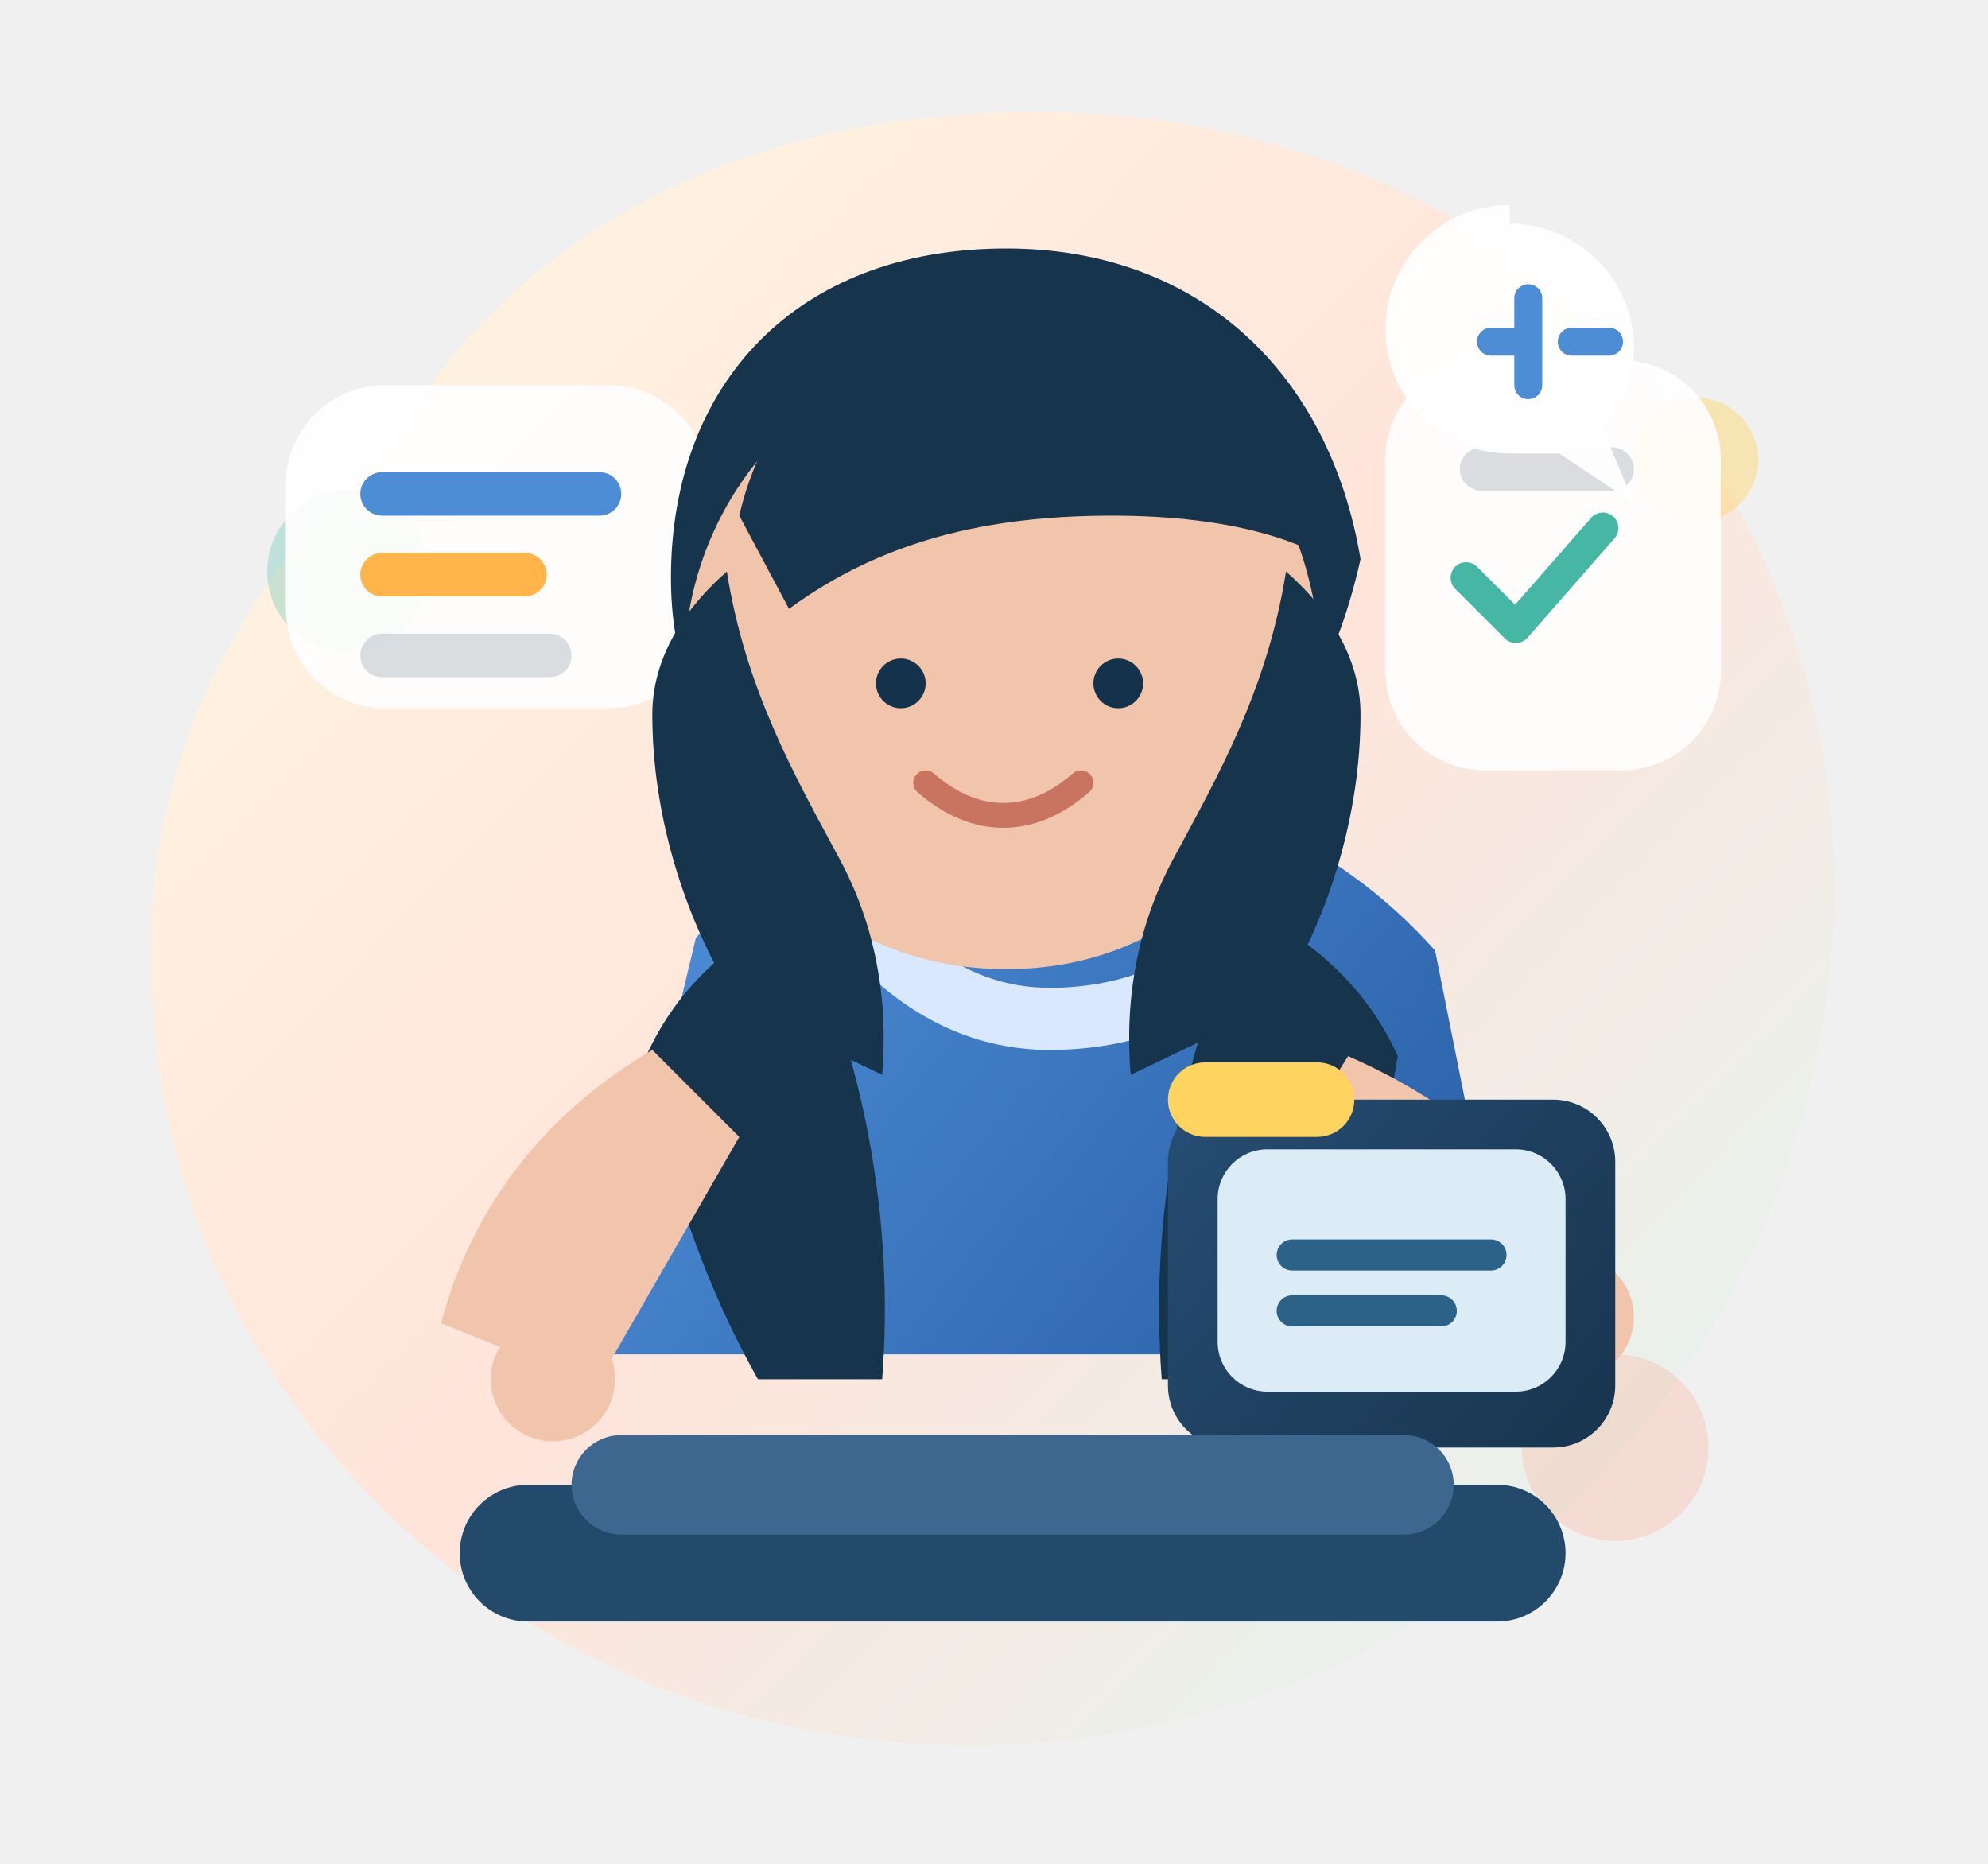
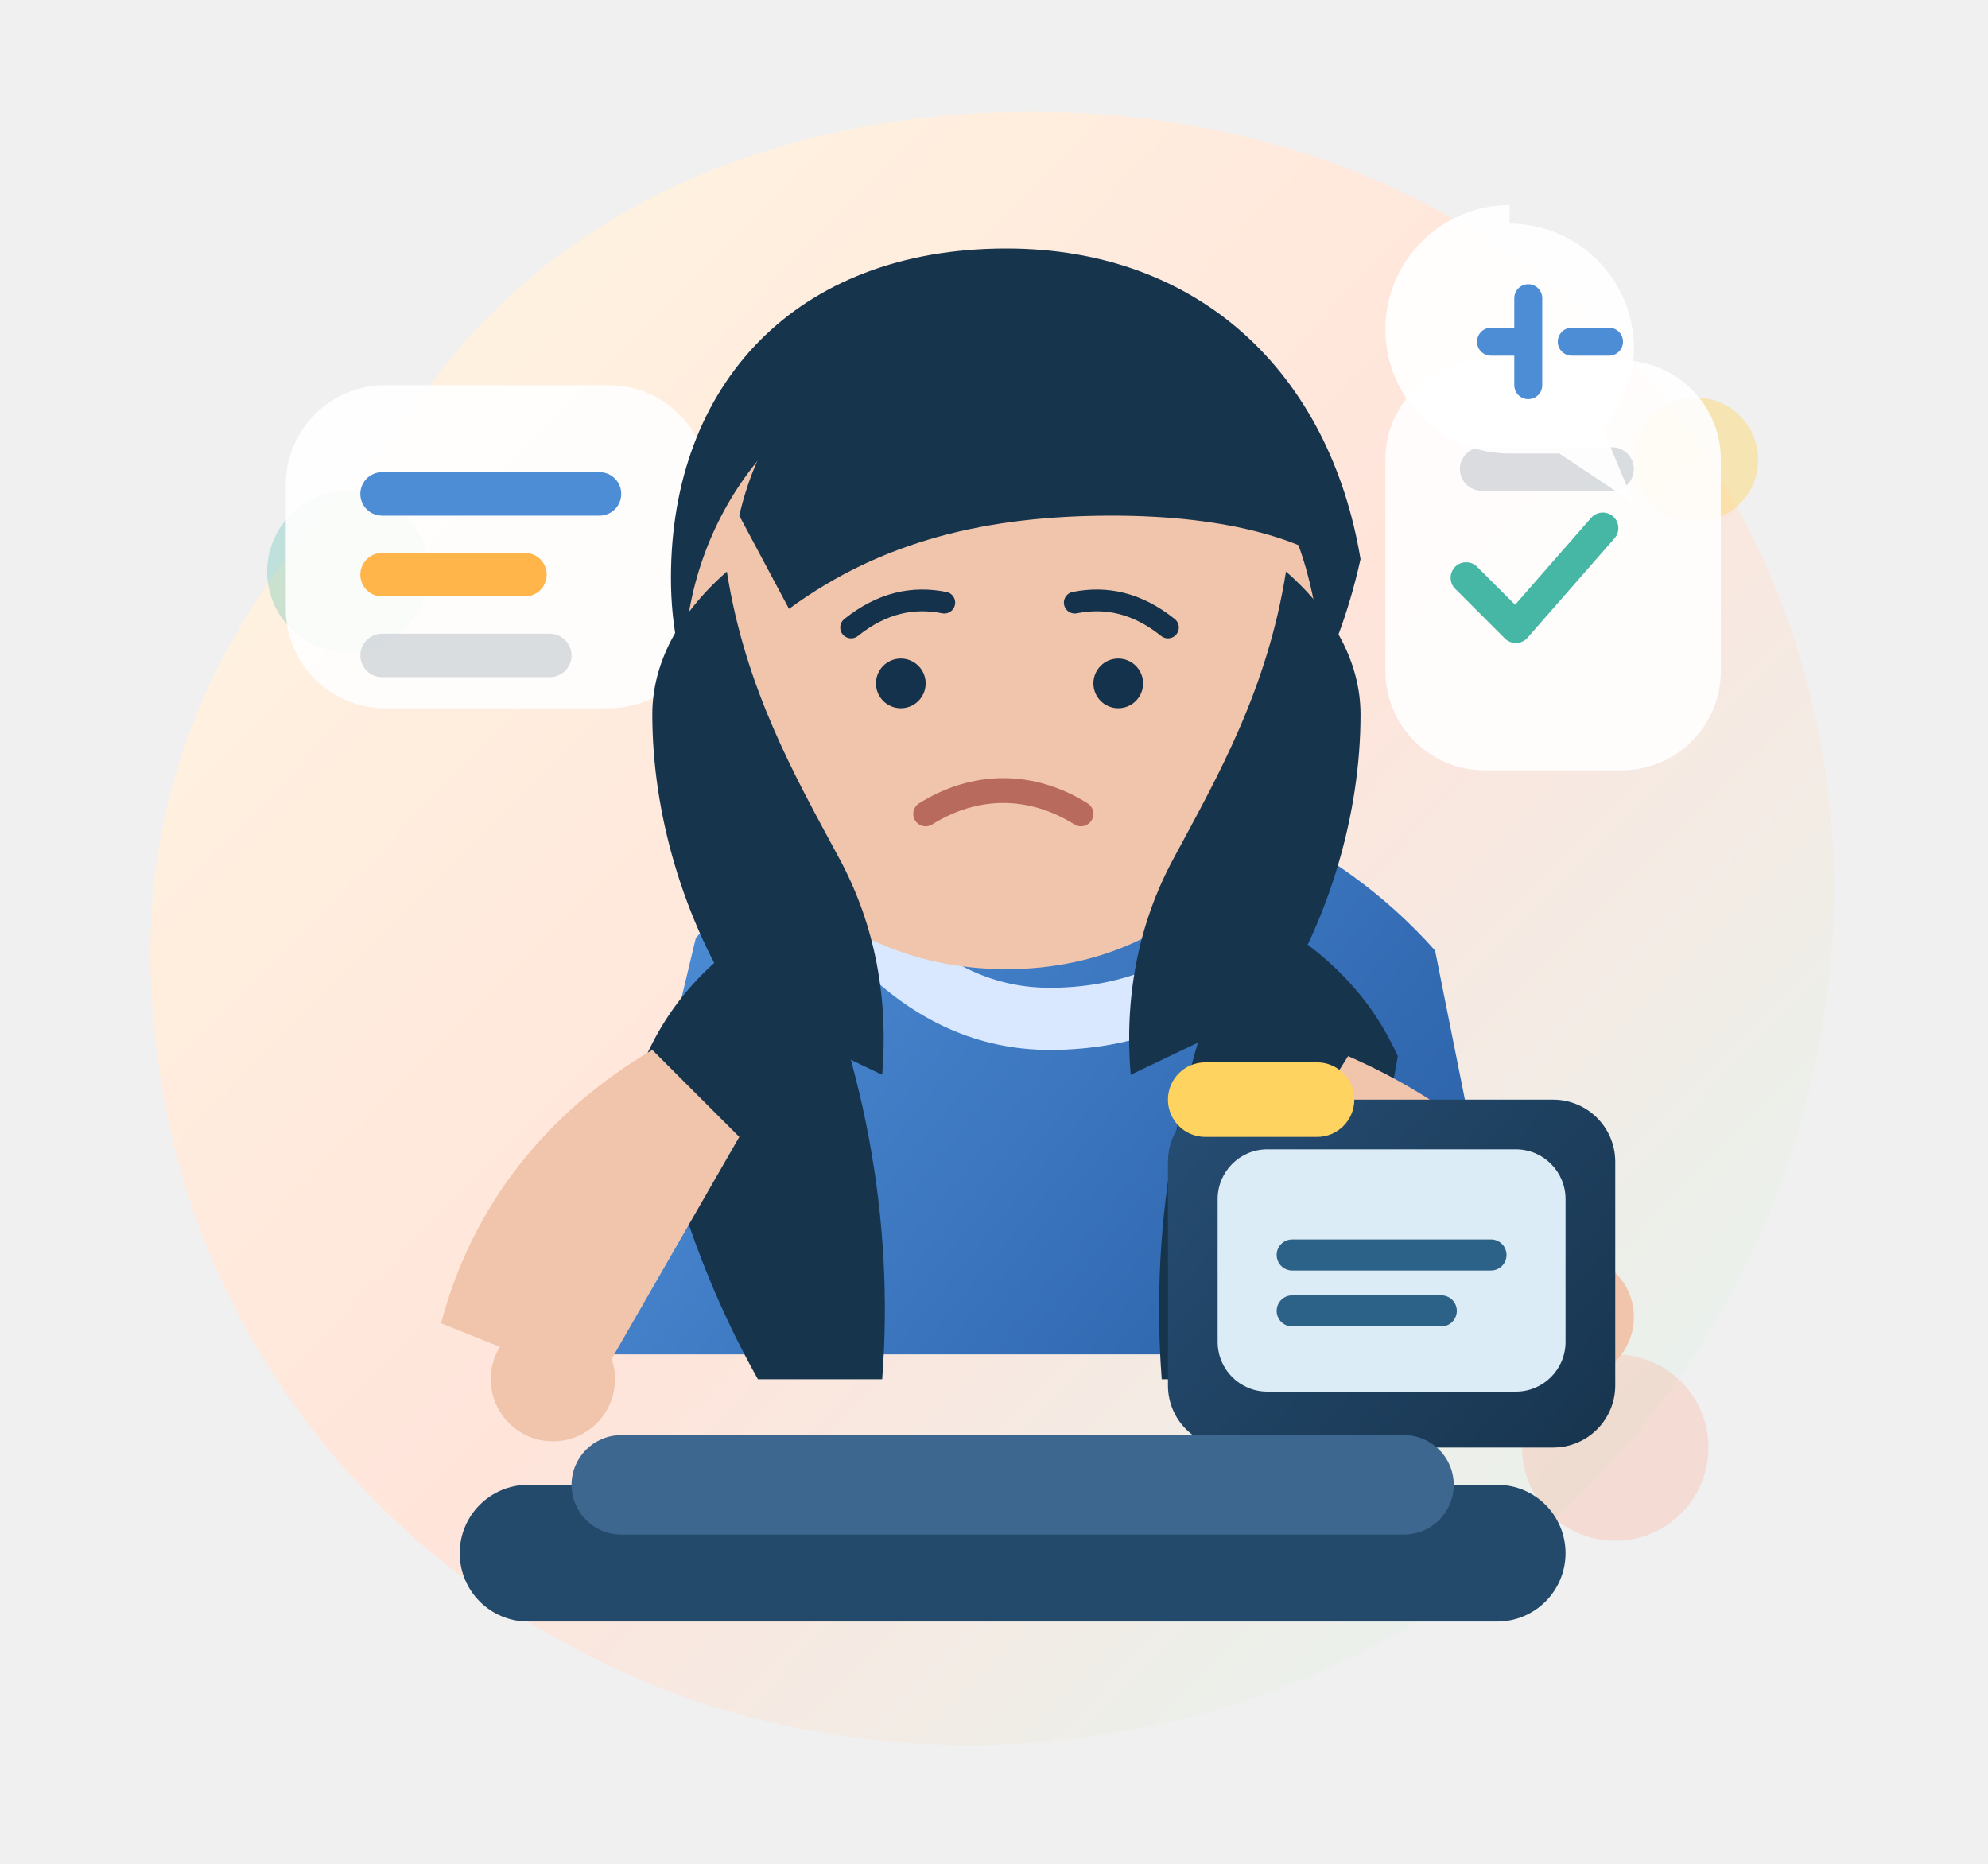
<svg xmlns="http://www.w3.org/2000/svg" viewBox="0 0 320 300" role="img" aria-labelledby="title desc">
  <defs>
    <linearGradient id="bg" x1="40" y1="28" x2="278" y2="262" gradientUnits="userSpaceOnUse">
      <stop offset="0" stop-color="#fff6e2" />
      <stop offset="0.52" stop-color="#ffe4da" />
      <stop offset="1" stop-color="#e4f4f1" />
    </linearGradient>
    <linearGradient id="top" x1="102" y1="150" x2="228" y2="252" gradientUnits="userSpaceOnUse">
      <stop offset="0" stop-color="#4d8dd6" />
      <stop offset="1" stop-color="#24589f" />
    </linearGradient>
    <linearGradient id="card" x1="190" y1="176" x2="260" y2="236" gradientUnits="userSpaceOnUse">
      <stop offset="0" stop-color="#264d73" />
      <stop offset="1" stop-color="#17344d" />
    </linearGradient>
  </defs>
  <path d="M64 70c20-34 58-52 102-52 41 0 77 16 101 45 23 28 33 66 26 104-7 41-34 79-74 99-39 20-89 20-127-1-38-20-63-57-67-98-4-35 7-67 39-97z" fill="url(#bg)" />
  <circle cx="56" cy="92" r="13" fill="#46b6a5" opacity="0.28" />
  <circle cx="273" cy="74" r="10" fill="#ffd35f" opacity="0.42" />
  <circle cx="260" cy="233" r="15" fill="#ff9b7b" opacity="0.24" />
  <rect x="223" y="58" width="54" height="66" rx="16" fill="#ffffff" opacity="0.9" />
  <rect x="235" y="72" width="28" height="7" rx="3.5" fill="#14324b" opacity="0.16" />
  <path d="M236 93l8 8 14-16" fill="none" stroke="#46b6a5" stroke-linecap="round" stroke-linejoin="round" stroke-width="5" />
  <rect x="46" y="62" width="68" height="52" rx="16" fill="#ffffff" opacity="0.9" />
  <rect x="58" y="76" width="42" height="7" rx="3.5" fill="#4d8dd6" />
  <rect x="58" y="89" width="30" height="7" rx="3.5" fill="#ffb54a" />
  <rect x="58" y="102" width="34" height="7" rx="3.5" fill="#14324b" opacity="0.16" />
  <path d="M112 151c14-17 34-26 56-26 24 0 47 10 63 28l13 65H96l16-67z" fill="url(#top)" />
  <path d="M142 152c8 8 17 12 27 12 12 0 23-4 33-13" fill="none" stroke="#d9e8ff" stroke-linecap="round" stroke-width="10" />
  <path d="M108 93c0-31 20-53 54-53 31 0 52 20 57 50-4 18-12 31-22 40h-73c-10-10-16-21-16-37z" fill="#17344d" />
  <path d="M111 98c4-22 22-42 51-42 32 0 47 22 50 44 0 32-20 56-50 56-31 0-51-25-51-58z" fill="#f1c5ab" />
  <path d="M119 83c5-22 24-37 47-37 30 0 48 18 52 47-7-6-20-10-39-10-20 0-37 4-52 15l-8-15z" fill="#17344d" />
  <path d="M117 92c3 19 11 33 18 46 6 11 8 23 7 35l-23-11c-9-14-14-31-14-47 0-8 4-16 12-23z" fill="#17344d" />
  <path d="M207 92c-3 19-11 33-18 46-6 11-8 23-7 35l23-11c9-14 14-31 14-47 0-8-4-16-12-23z" fill="#17344d" />
  <path d="M128 146c11 24 16 50 14 76h-20c-9-16-15-34-18-52 5-11 13-18 24-24z" fill="#17344d" />
  <path d="M201 146c-11 24-16 50-14 76h20c9-16 15-34 18-52-5-11-13-18-24-24z" fill="#17344d" />
+   <path d="M137 101c5-4 10-5 15-4" fill="none" stroke="#14324b" stroke-linecap="round" stroke-width="3.5" />
+   <path d="M173 97c5-1 10 0 15 4" fill="none" stroke="#14324b" stroke-linecap="round" stroke-width="3.5" />
  <circle cx="145" cy="110" r="4" fill="#14324b" />
  <circle cx="180" cy="110" r="4" fill="#14324b" />
-   <path d="M149 126c8 7 17 7 25 0" fill="none" stroke="#c97461" stroke-linecap="round" stroke-width="4" />
+   <path d="M149 131c8-5 17-5 25 0" fill="none" stroke="#b86a5d" stroke-linecap="round" stroke-width="4" />
  <path d="M105 169c-17 10-29 25-34 44l25 10 23-40-14-14z" fill="#f1c5ab" />
  <circle cx="89" cy="222" r="10" fill="#f1c5ab" />
  <path d="M217 170c16 7 28 17 36 30l-20 18-28-29 12-19z" fill="#f1c5ab" />
  <circle cx="253" cy="212" r="10" fill="#f1c5ab" />
  <rect x="188" y="177" width="72" height="56" rx="10" fill="url(#card)" />
  <rect x="196" y="185" width="56" height="39" rx="8" fill="#dcecf6" />
  <rect x="188" y="171" width="30" height="12" rx="6" fill="#ffd35f" />
  <path d="M208 202h32m-32 9h24" fill="none" stroke="#2c6287" stroke-linecap="round" stroke-width="5" />
  <rect x="74" y="239" width="178" height="22" rx="11" fill="#244a6b" />
  <rect x="92" y="231" width="142" height="16" rx="8" fill="#3d678f" />
  <path d="M243 36c11 0 20 9 20 20 0 5-2 9-5 13l5 12-12-8h-8c-11 0-20-9-20-20s9-20 20-20z" fill="#ffffff" opacity="0.95" />
  <path d="M240 55h6m7 0h6m-13-7v14" fill="none" stroke="#4d8dd6" stroke-linecap="round" stroke-width="4.5" />
</svg>
